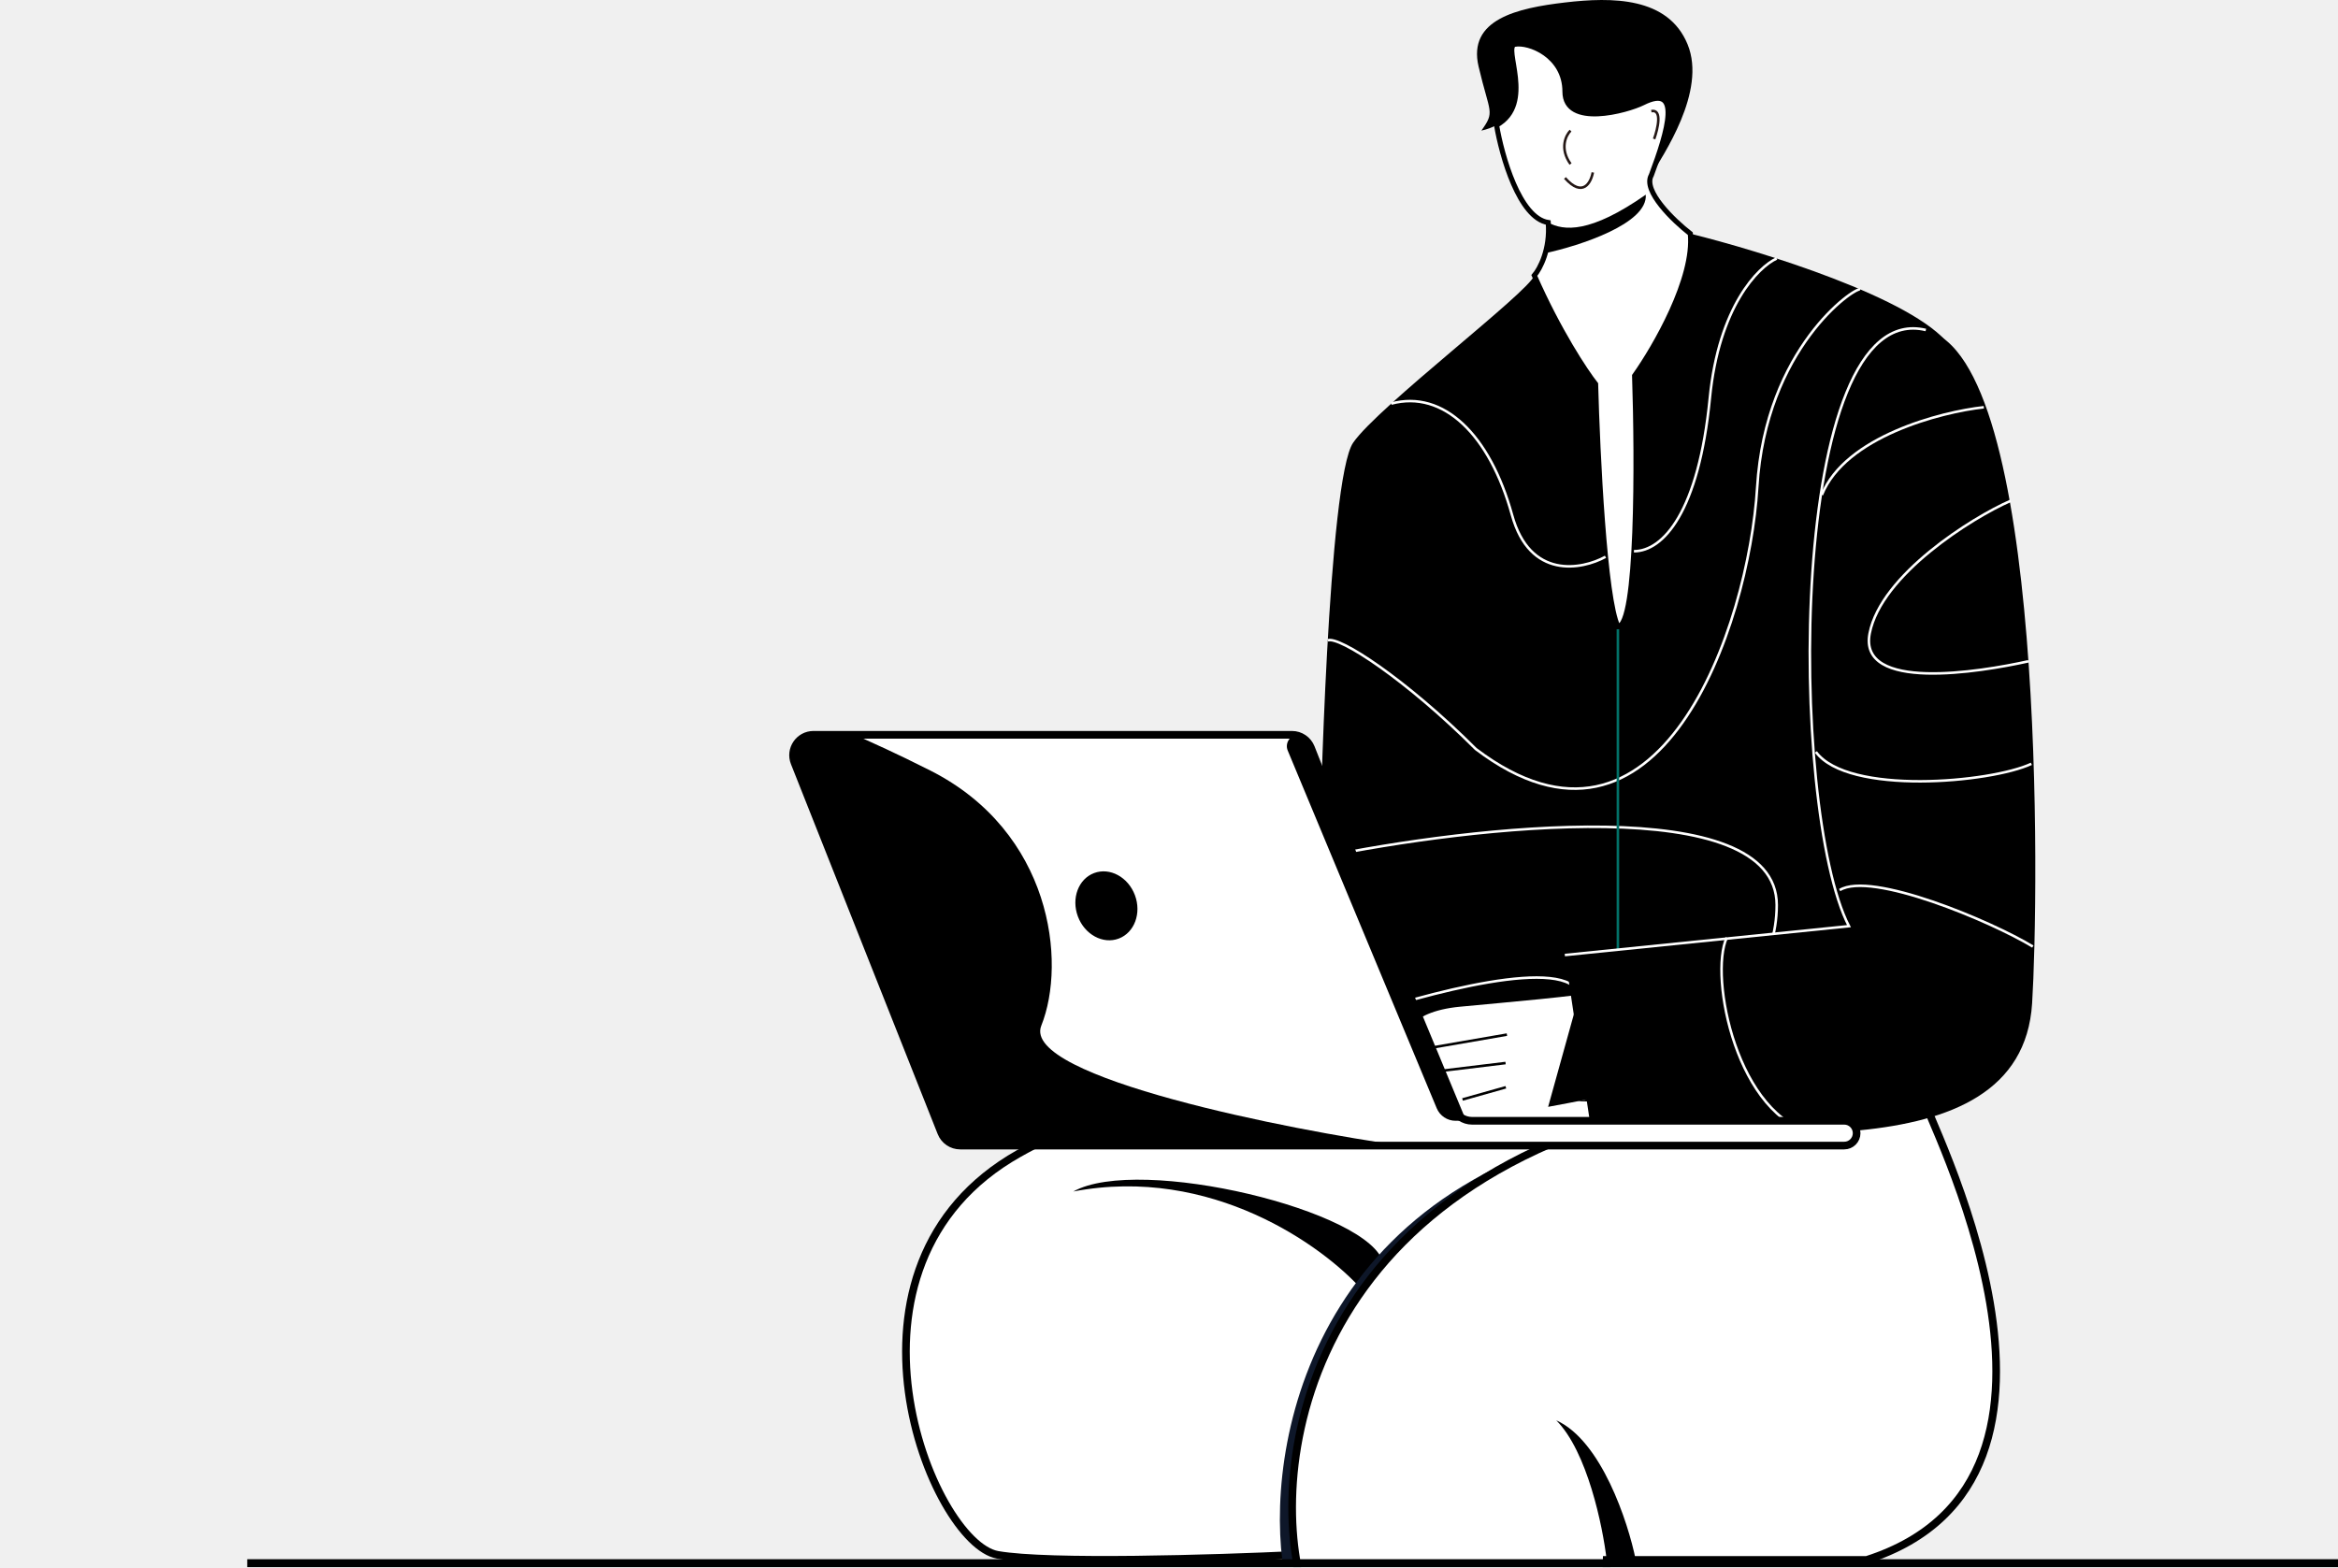
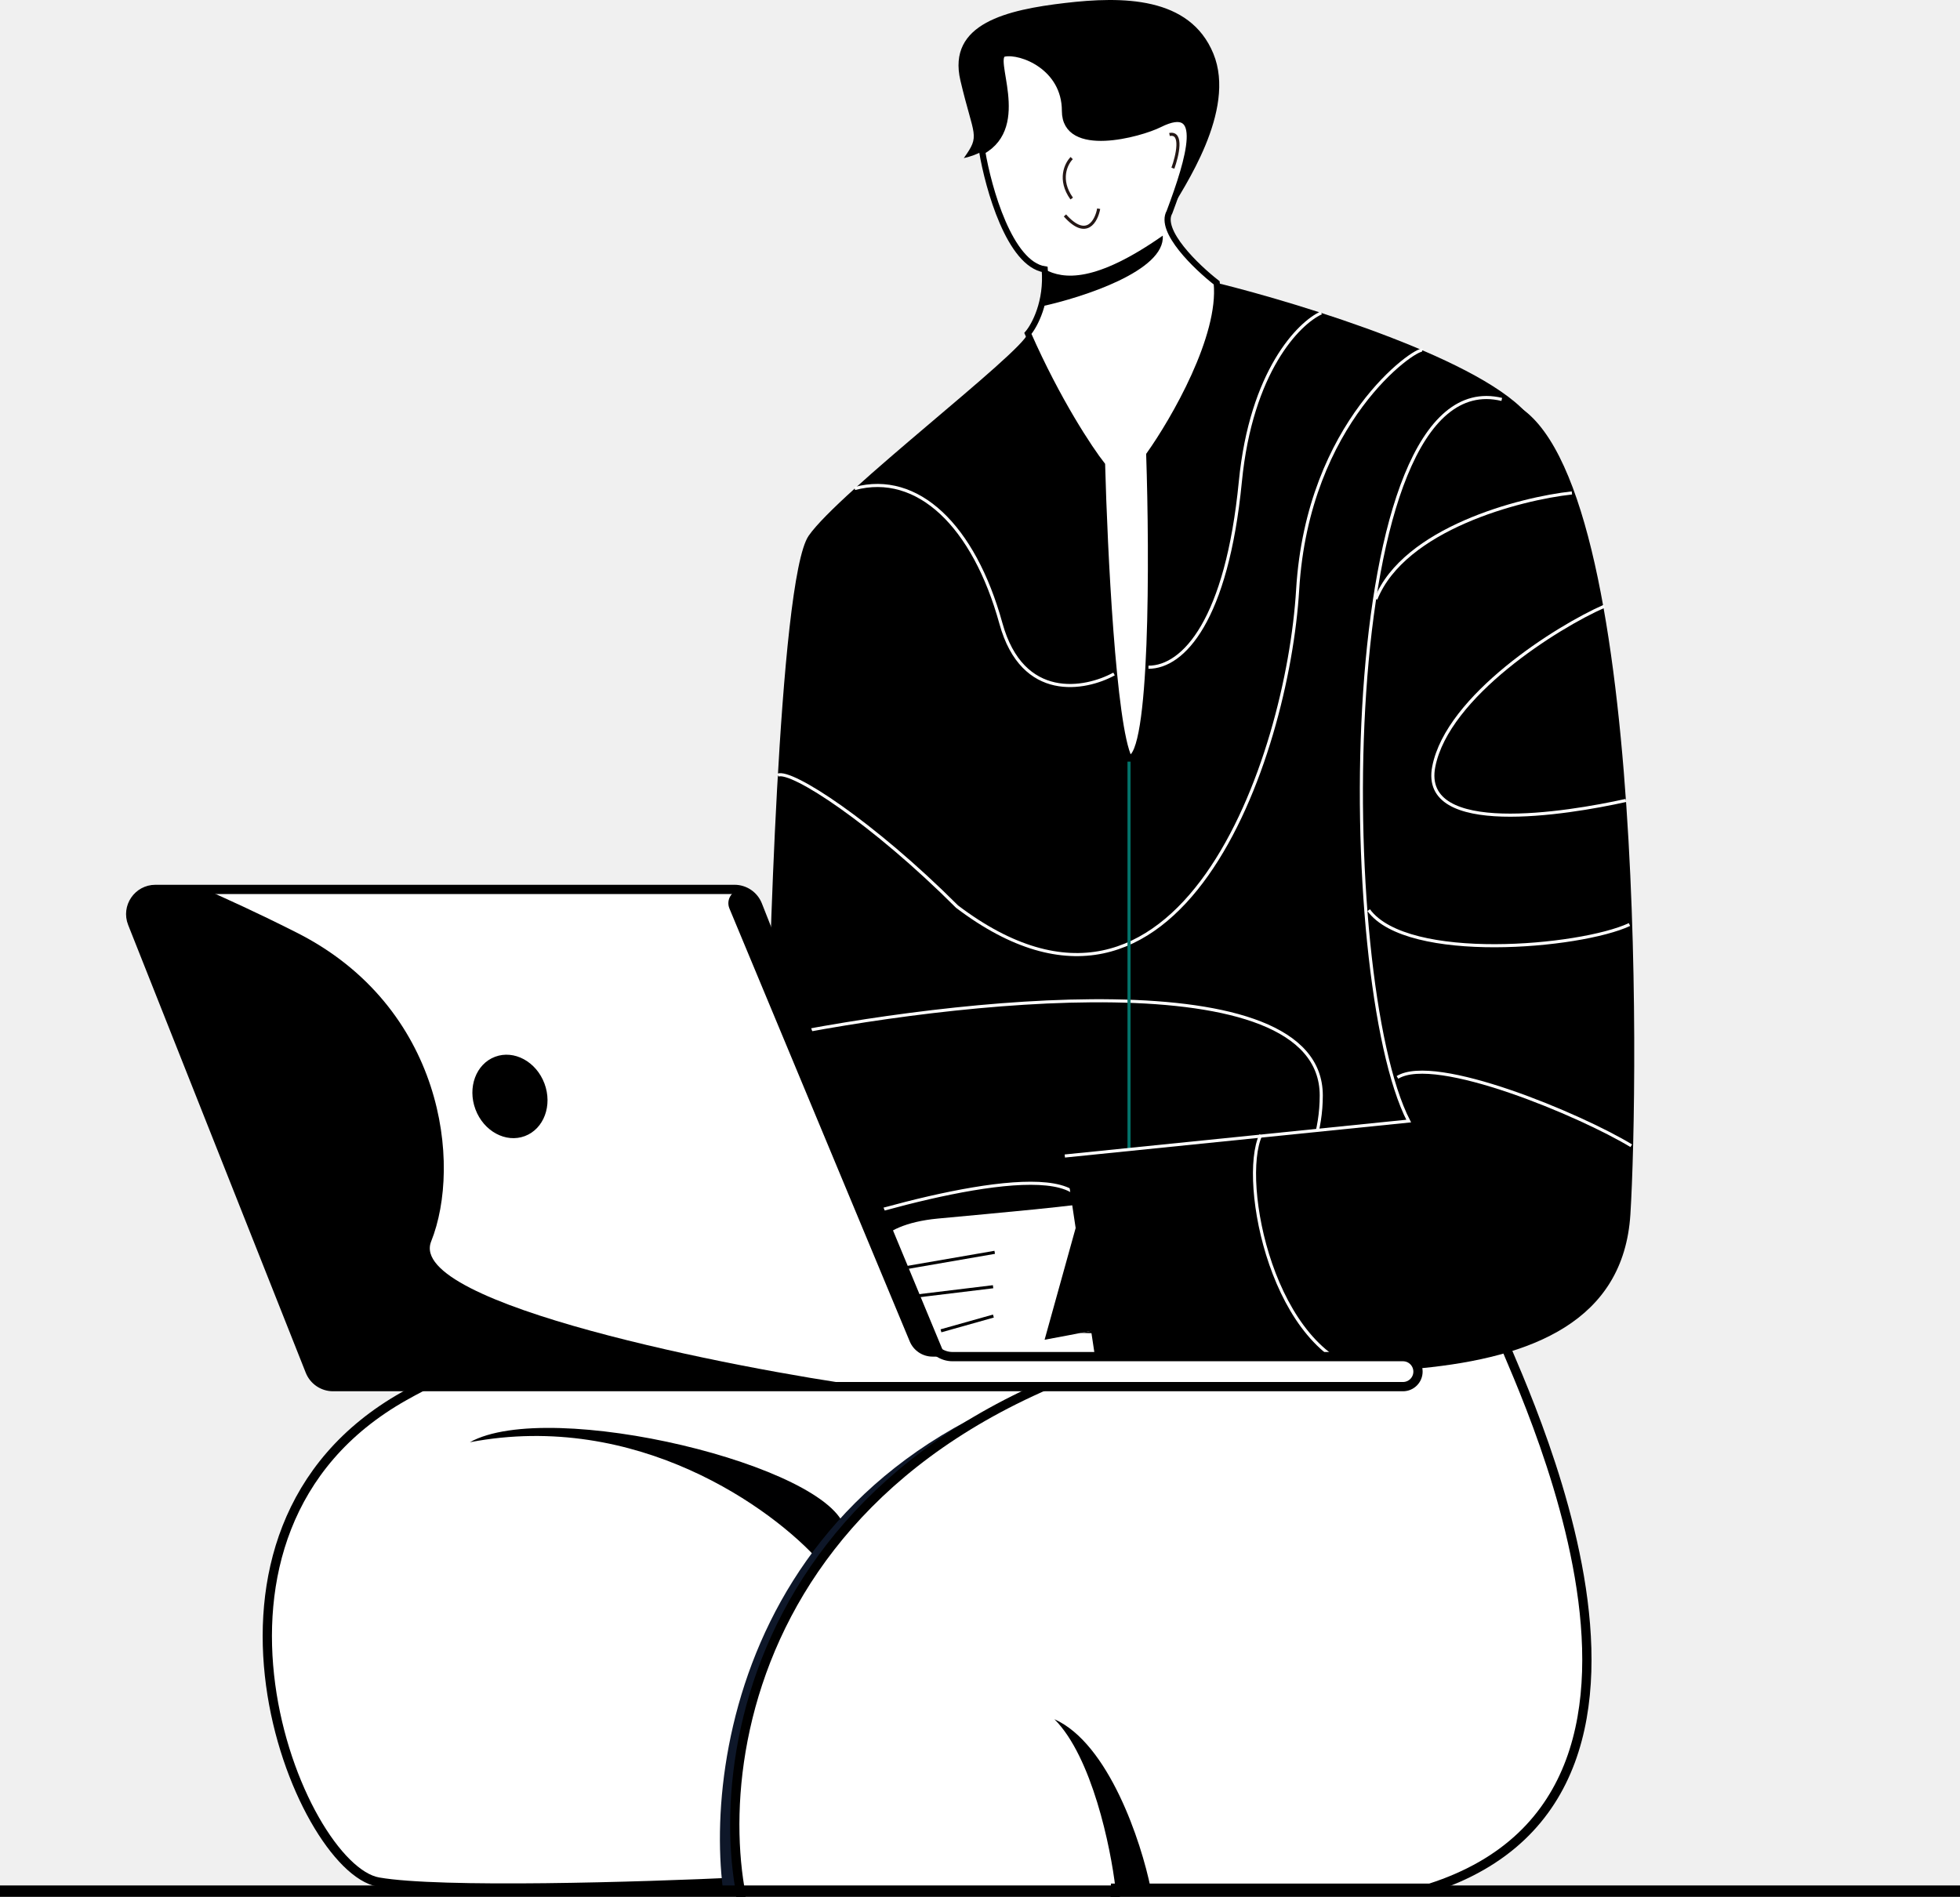
- <svg xmlns="http://www.w3.org/2000/svg" width="889" height="596" viewBox="0 0 889 596" fill="none">
-   <g clip-path="url(#clip0_181_1068)">
-     <path d="M387.457 438.674C311.494 481.449 354.27 586.913 379.345 591.338C398.658 594.746 462.149 592.792 492.921 591.338L731.134 415.074L591.745 395.899C548.97 395.899 448.228 404.454 387.457 438.674Z" fill="white" />
-     <path d="M492.921 591.338C491.822 591.393 494.111 591.281 492.921 591.338ZM492.921 591.338C462.149 592.792 398.658 594.746 379.345 591.338C354.27 586.913 311.494 481.449 387.457 438.674C448.228 404.454 548.97 395.899 591.745 395.899L731.134 415.074L492.921 591.338Z" stroke="black" stroke-width="2.911" />
-     <path d="M408.106 453.152C460.616 443.122 503.244 473.965 517.994 490.64C520.458 487.195 523.122 483.789 525.998 480.44C521.464 460.527 433.181 439.14 408.106 453.152Z" fill="#000001" />
-     <path d="M487.596 593.52C489.46 593.439 491.239 593.358 492.92 593.278L687.486 449.312C678.915 446.413 656.823 437.494 637.029 425.009C502.733 440.923 481.451 543.981 487.596 593.52Z" fill="#0E1729" />
-     <path d="M709.745 593.277C806.357 562.302 731.132 422.176 731.132 417.014L694.994 412.042C510.913 423.405 483.576 537.6 492.918 593.277L523.984 849.191H604.037L610.919 593.277H709.745Z" fill="white" stroke="black" stroke-width="2.911" />
-     <path d="M591.745 540.178C603.545 551.978 609.446 580.495 610.921 593.278H621.983C619.033 578.774 608.855 547.848 591.745 540.178Z" fill="#000001" />
-     <rect x="94" y="593" width="796" height="3" fill="black" />
-     <path d="M606.714 146.088C602.83 141.143 592.73 125.958 583.407 104.77C585.526 102.297 589.551 94.81 588.704 84.64C577.686 82.945 571.009 59.213 569.048 47.56C583.679 39.444 571.212 17.793 575.991 16.837C581.288 15.777 595.061 21.074 595.061 34.846C595.061 48.619 618.657 42.118 624.725 39.084C639.556 31.668 634.26 49.68 627.903 66.63C624.513 72.563 636.378 83.934 642.735 88.878C644.429 105.829 629.315 131.962 621.546 142.909C622.606 174.692 622.818 238.258 615.19 238.258C610.105 228.088 607.421 172.573 606.714 146.088Z" fill="white" stroke="black" stroke-width="1.941" />
-     <path d="M597.177 49.672C595.411 51.438 592.939 56.453 597.177 62.386" stroke="#241715" stroke-width="0.97" />
-     <path d="M605.652 65.572C604.946 69.456 601.838 75.319 595.058 67.691" stroke="#241715" stroke-width="0.97" />
-     <path d="M628.96 52.854C630.372 48.969 632.138 41.412 627.9 42.259" stroke="#241715" stroke-width="0.97" />
-     <path d="M587.572 96.292C588.506 93.057 589.075 89.107 588.702 84.638C594.573 87.817 604.592 88.876 625.781 74.043C626.627 85.062 600.661 93.466 587.572 96.292Z" fill="black" />
-     <path d="M641.674 16.836C649.09 34.846 632.139 59.213 627.901 66.629C634.258 49.679 638.495 31.667 624.723 39.083C618.75 42.299 595.059 48.618 595.059 34.845C595.059 21.073 581.286 15.776 575.989 16.836C571.21 17.792 583.677 39.443 569.047 47.559C567.46 48.439 565.556 49.159 563.276 49.678C568.573 42.261 566.454 43.321 562.216 25.311C557.979 7.3 577.049 3.063 595.059 0.944C613.069 -1.175 634.258 -1.175 641.674 16.836Z" fill="black" />
-     <path d="M741.26 131.256C727.699 113.457 669.924 95.588 642.732 88.879C644.427 105.829 629.313 131.962 621.544 142.91C622.604 174.693 622.815 238.259 615.188 238.259C610.102 228.088 607.418 172.574 606.712 146.088C602.827 141.144 592.728 125.959 583.405 104.77C581.286 111.127 524.076 154.563 514.541 168.336C505.006 182.109 501.828 314.538 501.828 326.192C501.828 337.846 497.59 417.303 532.552 417.303C560.521 417.303 674.869 421.188 732.784 422.6C741.26 332.901 754.82 149.054 741.26 131.256Z" fill="black" />
-     <path d="M501.831 326.185C559.747 314.178 675.578 300.971 675.578 344.196C675.578 387.42 621.9 411.849 595.061 418.659M675.578 98.307C668.515 101.518 653.542 116.629 650.152 151.379C645.914 194.815 632.311 209.647 621.291 209.647M610.477 211.766C601.454 216.71 581.712 220.454 574.932 195.875C566.457 165.151 548.774 148.2 529.011 153.497M707.361 110.061C705.242 109.165 671.341 132.309 668.162 185.28C664.984 238.252 631.082 337.839 561.159 284.867C534.672 258.381 509.151 241.784 504.865 243.549M583.408 418.339C592.942 409.163 609.47 387.844 599.299 375.979C589.128 364.113 533.497 380.216 506.953 389.751M746.348 158.795C723.464 172.92 681.299 217.911 695.708 284.867C708.421 323.007 731.653 319.122 741.68 312.413M737.847 364.325C724.153 364.505 698.038 376.254 703.124 421.805" stroke="white" stroke-width="0.97" />
-     <path d="M615.188 417.293V239.308" stroke="#027269" stroke-width="0.97" />
-     <path d="M615.824 415.56L610.617 376.847C598.777 378.995 574.119 381.076 555.071 382.881C535.13 384.771 530.105 395.241 543.49 398.585C536.489 397.711 528.65 407.364 539.822 411.686C531.627 414.597 547.836 417.845 555.782 417.861C551.234 418.548 543.349 419.815 544.421 424.634C545.493 429.452 592.469 420.592 615.824 415.56Z" fill="white" />
-     <path d="M615.824 415.561L610.617 376.848C607.863 377.348 604.415 377.844 600.505 378.334L588.66 420.952C598.612 419.142 608.409 417.159 615.824 415.561Z" fill="black" />
-     <path d="M556.106 418.146L572.58 413.509" stroke="black" stroke-width="0.97" />
-     <path d="M543.596 407.801L572.476 404.295" stroke="black" stroke-width="0.97" />
-     <path d="M543.491 398.584L572.988 393.482" stroke="black" stroke-width="0.97" />
-     <path d="M772.692 381.565C775.255 340.991 778.054 136.522 732.286 125.5C679.382 112.759 680.076 307.755 703.043 352.24L595.016 363.222L605.152 430.623C657.673 426.955 768.449 448.703 772.692 381.565Z" fill="black" />
-     <path d="M732.285 125.499C679.382 112.759 680.075 307.754 703.043 352.24L595.015 363.222" stroke="white" stroke-width="0.97" />
-     <path d="M754.322 154.883C737.975 156.661 701.645 166.099 692.733 188.221M764.493 190.481C749.761 196.925 715.271 218.617 710.92 240.885C706.57 263.152 752.646 255.634 771.274 251.505M772.404 290.493C756.92 297.722 702.644 302.52 690.473 285.973M772.968 359.993C757.111 350.37 711.46 331.161 699.514 338.522M656.571 356.603C649.79 371.294 660.409 425.315 690.473 431.189" stroke="white" stroke-width="0.97" />
-     <path d="M309.324 279.458H491.26C494.447 279.458 497.311 281.407 498.481 284.372L552.515 421.342C553.685 424.307 556.548 426.256 559.736 426.256H701.251C703.854 426.256 705.964 428.366 705.964 430.969C705.964 433.573 703.854 435.683 701.251 435.683H365.118C361.935 435.683 359.075 433.74 357.902 430.782L302.107 290.082C300.087 284.986 303.842 279.458 309.324 279.458Z" fill="white" stroke="black" stroke-width="2.911" />
-     <path d="M497.651 282.129L557.502 426.256H553.46C550.326 426.256 547.499 424.371 546.294 421.477L489.65 285.456C488.462 282.603 490.559 279.458 493.65 279.458C495.401 279.458 496.98 280.512 497.651 282.129Z" fill="black" />
-     <path d="M357.902 430.782L302.107 290.082C300.087 284.986 303.842 279.458 309.324 279.458H323.352C324.507 279.458 325.643 279.716 326.692 280.199C331.658 282.486 339.954 286.082 353.731 293.043C399.822 316.331 405.644 365.818 395.941 390.077C388.074 409.743 492.053 430.071 532.905 435.683H365.118C361.935 435.683 359.075 433.74 357.902 430.782Z" fill="black" />
-     <ellipse cx="11.574" cy="13.31" rx="11.574" ry="13.31" transform="matrix(-0.936312 0.351169 0.351169 0.936312 426.862 327.975)" fill="black" />
+ <svg xmlns="http://www.w3.org/2000/svg" width="343" height="332" viewBox="0 0 343 332" fill="none">
+   <g clip-path="url(#clip0_95_83)">
+     <path d="M70.725 244.362C28.41 268.19 52.237 326.938 66.206 329.403C76.964 331.301 112.331 330.213 129.472 329.403L262.169 231.216L184.522 220.534C160.695 220.534 104.577 225.3 70.725 244.362Z" fill="white" />
+     <path d="M129.472 329.403C128.86 329.433 130.136 329.371 129.472 329.403ZM129.472 329.403C112.331 330.213 76.964 331.301 66.206 329.403C52.237 326.938 28.41 268.19 70.725 244.362C104.577 225.3 160.695 220.534 184.522 220.534L262.169 231.216L129.472 329.403Z" stroke="black" stroke-width="1.622" />
+     <path d="M82.227 252.427C111.477 246.84 135.223 264.021 143.44 273.31C144.812 271.39 146.296 269.493 147.898 267.627C145.373 256.535 96.195 244.621 82.227 252.427Z" fill="#000001" />
+     <path d="M126.507 330.619C127.545 330.573 128.536 330.528 129.472 330.484L237.855 250.288C233.08 248.673 220.774 243.705 209.747 236.75C134.939 245.615 123.083 303.023 126.507 330.619Z" fill="#0E1729" />
+     <path d="M250.254 330.483C304.071 313.229 262.168 235.172 262.168 232.296L242.037 229.527C139.495 235.857 124.267 299.469 129.471 330.483L146.776 473.039H191.37L195.203 330.483H250.254Z" fill="white" stroke="black" stroke-width="1.622" />
+     <path d="M184.522 300.905C191.095 307.478 194.382 323.363 195.204 330.484H201.366C199.723 322.404 194.053 305.177 184.522 300.905Z" fill="#000001" />
+     <rect y="330" width="351" height="2" fill="black" />
+     <path d="M192.861 81.378C190.697 78.624 185.071 70.165 179.877 58.362C181.058 56.984 183.3 52.814 182.828 47.148C176.691 46.204 172.971 32.985 171.879 26.493C180.029 21.972 173.084 9.911 175.746 9.379C178.697 8.788 186.369 11.739 186.369 19.411C186.369 27.083 199.514 23.462 202.893 21.772C211.155 17.641 208.205 27.674 204.664 37.116C202.775 40.421 209.385 46.755 212.926 49.509C213.87 58.952 205.451 73.509 201.123 79.607C201.713 97.312 201.831 132.721 197.582 132.721C194.749 127.056 193.254 96.132 192.861 81.378Z" fill="white" stroke="black" stroke-width="1.081" />
+     <path d="M187.548 27.67C186.565 28.654 185.188 31.447 187.548 34.752" stroke="#241715" stroke-width="0.541" />
+     <path d="M192.269 36.527C191.876 38.691 190.144 41.956 186.367 37.707" stroke="#241715" stroke-width="0.541" />
+     <path d="M205.253 29.442C206.039 27.278 207.023 23.068 204.662 23.541" stroke="#241715" stroke-width="0.541" />
+     <path d="M182.198 53.639C182.718 51.837 183.035 49.637 182.827 47.148C186.098 48.918 191.679 49.508 203.482 41.246C203.953 47.383 189.489 52.065 182.198 53.639Z" fill="black" />
+     <path d="M212.335 9.378C216.466 19.411 207.024 32.984 204.663 37.115C208.204 27.673 210.564 17.64 202.893 21.771C199.565 23.563 186.368 27.083 186.368 19.411C186.368 11.739 178.696 8.788 175.746 9.378C173.083 9.911 180.028 21.971 171.878 26.492C170.995 26.983 169.934 27.384 168.664 27.673C171.614 23.542 170.434 24.132 168.074 14.099C165.713 4.067 176.336 1.706 186.368 0.526C196.401 -0.654 208.204 -0.654 212.335 9.378Z" fill="black" />
+     <path d="M267.809 73.116C260.255 63.201 228.072 53.247 212.925 49.51C213.869 58.952 205.449 73.509 201.122 79.607C201.712 97.312 201.83 132.721 197.581 132.721C194.748 127.056 193.253 96.132 192.86 81.378C190.696 78.624 185.07 70.165 179.876 58.362C178.696 61.903 146.828 86.099 141.516 93.771C136.205 101.443 134.434 175.212 134.434 181.704C134.434 188.196 132.074 232.457 151.549 232.457C167.129 232.457 230.826 234.621 263.088 235.408C267.809 185.442 275.363 83.03 267.809 73.116Z" fill="black" />
+     <path d="M134.436 181.7C166.698 175.012 231.221 167.655 231.221 191.733C231.221 215.811 201.32 229.419 186.37 233.213M231.221 54.761C227.287 56.55 218.946 64.968 217.058 84.325C214.697 108.521 207.12 116.783 200.981 116.783M194.957 117.964C189.93 120.718 178.934 122.803 175.157 109.111C170.435 91.997 160.585 82.555 149.576 85.505M248.926 61.309C247.746 60.81 228.861 73.702 227.09 103.21C225.32 132.718 206.435 188.192 167.485 158.684C152.73 143.93 138.513 134.685 136.126 135.668M179.878 233.035C185.189 227.923 194.396 216.047 188.73 209.438C183.065 202.828 152.076 211.798 137.289 217.11M270.643 88.456C257.896 96.325 234.408 121.387 242.434 158.684C249.516 179.93 262.458 177.766 268.043 174.028M265.908 202.946C258.28 203.047 243.733 209.591 246.565 234.965" stroke="white" stroke-width="0.541" />
+     <path d="M197.581 232.452V133.306" stroke="#027269" stroke-width="0.541" />
+     <path d="M197.935 231.486L195.035 209.922C188.44 211.118 174.704 212.277 164.093 213.283C152.985 214.336 150.186 220.168 157.642 222.03C153.742 221.544 149.376 226.921 155.599 229.328C151.034 230.95 160.063 232.759 164.489 232.768C161.956 233.151 157.564 233.857 158.161 236.541C158.758 239.225 184.926 234.29 197.935 231.486Z" fill="white" />
+     <path d="M197.935 231.487L195.035 209.922C193.501 210.2 191.58 210.477 189.402 210.75L182.804 234.49C188.348 233.482 193.805 232.377 197.935 231.487Z" fill="black" />
+     <path d="M164.67 232.927L173.846 230.344" stroke="black" stroke-width="0.541" />
+     <path d="M157.701 227.164L173.789 225.211" stroke="black" stroke-width="0.541" />
+     <path d="M157.642 222.03L174.074 219.188" stroke="black" stroke-width="0.541" />
+     <path d="M285.318 212.549C286.746 189.948 288.305 76.049 262.81 69.909C233.341 62.812 233.727 171.434 246.521 196.214L186.344 202.332L191.991 239.877C221.247 237.834 282.955 249.949 285.318 212.549Z" fill="black" />
+     <path d="M262.81 69.909C233.34 62.812 233.727 171.434 246.52 196.214L186.344 202.331" stroke="white" stroke-width="0.541" />
+     <path d="M275.085 86.277C265.979 87.267 245.742 92.525 240.778 104.848M280.751 106.107C272.545 109.696 253.332 121.78 250.909 134.184C248.485 146.588 274.152 142.4 284.528 140.1M285.158 161.818C276.533 165.845 246.298 168.518 239.519 159.3M285.472 200.533C276.639 195.173 251.209 184.472 244.555 188.573M220.633 198.645C216.856 206.828 222.772 236.92 239.519 240.192" stroke="white" stroke-width="0.541" />
+     <path d="M27.2 155.671H128.547C130.323 155.671 131.918 156.757 132.57 158.409L162.669 234.707C163.321 236.359 164.916 237.444 166.692 237.444H245.522C246.972 237.444 248.148 238.62 248.148 240.07C248.148 241.52 246.972 242.696 245.522 242.696H58.281C56.508 242.696 54.914 241.614 54.261 239.966L23.181 161.59C22.055 158.751 24.147 155.671 27.2 155.671Z" fill="white" stroke="black" stroke-width="1.622" />
+     <path d="M132.108 157.159L165.448 237.444H163.196C161.45 237.444 159.875 236.394 159.204 234.783L127.651 159.013C126.989 157.423 128.157 155.671 129.879 155.671C130.854 155.671 131.734 156.258 132.108 157.159Z" fill="black" />
+     <path d="M54.261 239.966L23.181 161.59C22.055 158.751 24.147 155.671 27.2 155.671H35.015C35.658 155.671 36.291 155.815 36.876 156.084C39.642 157.358 44.263 159.361 51.937 163.239C77.612 176.211 80.855 203.778 75.45 217.291C71.068 228.246 128.989 239.57 151.746 242.696H58.281C56.508 242.696 54.914 241.614 54.261 239.966Z" fill="black" />
+     <ellipse cx="6.447" cy="7.414" rx="6.447" ry="7.414" transform="matrix(-0.936312 0.351169 0.351169 0.936312 92.6744 182.698)" fill="black" />
  </g>
  <defs>
-     <clipPath id="clip0_181_1068">
-       <rect width="889" height="596" fill="white" />
+     <clipPath id="clip0_95_83">
+       <rect width="495.215" height="332" fill="white" transform="translate(-145.107)" />
    </clipPath>
  </defs>
</svg>
